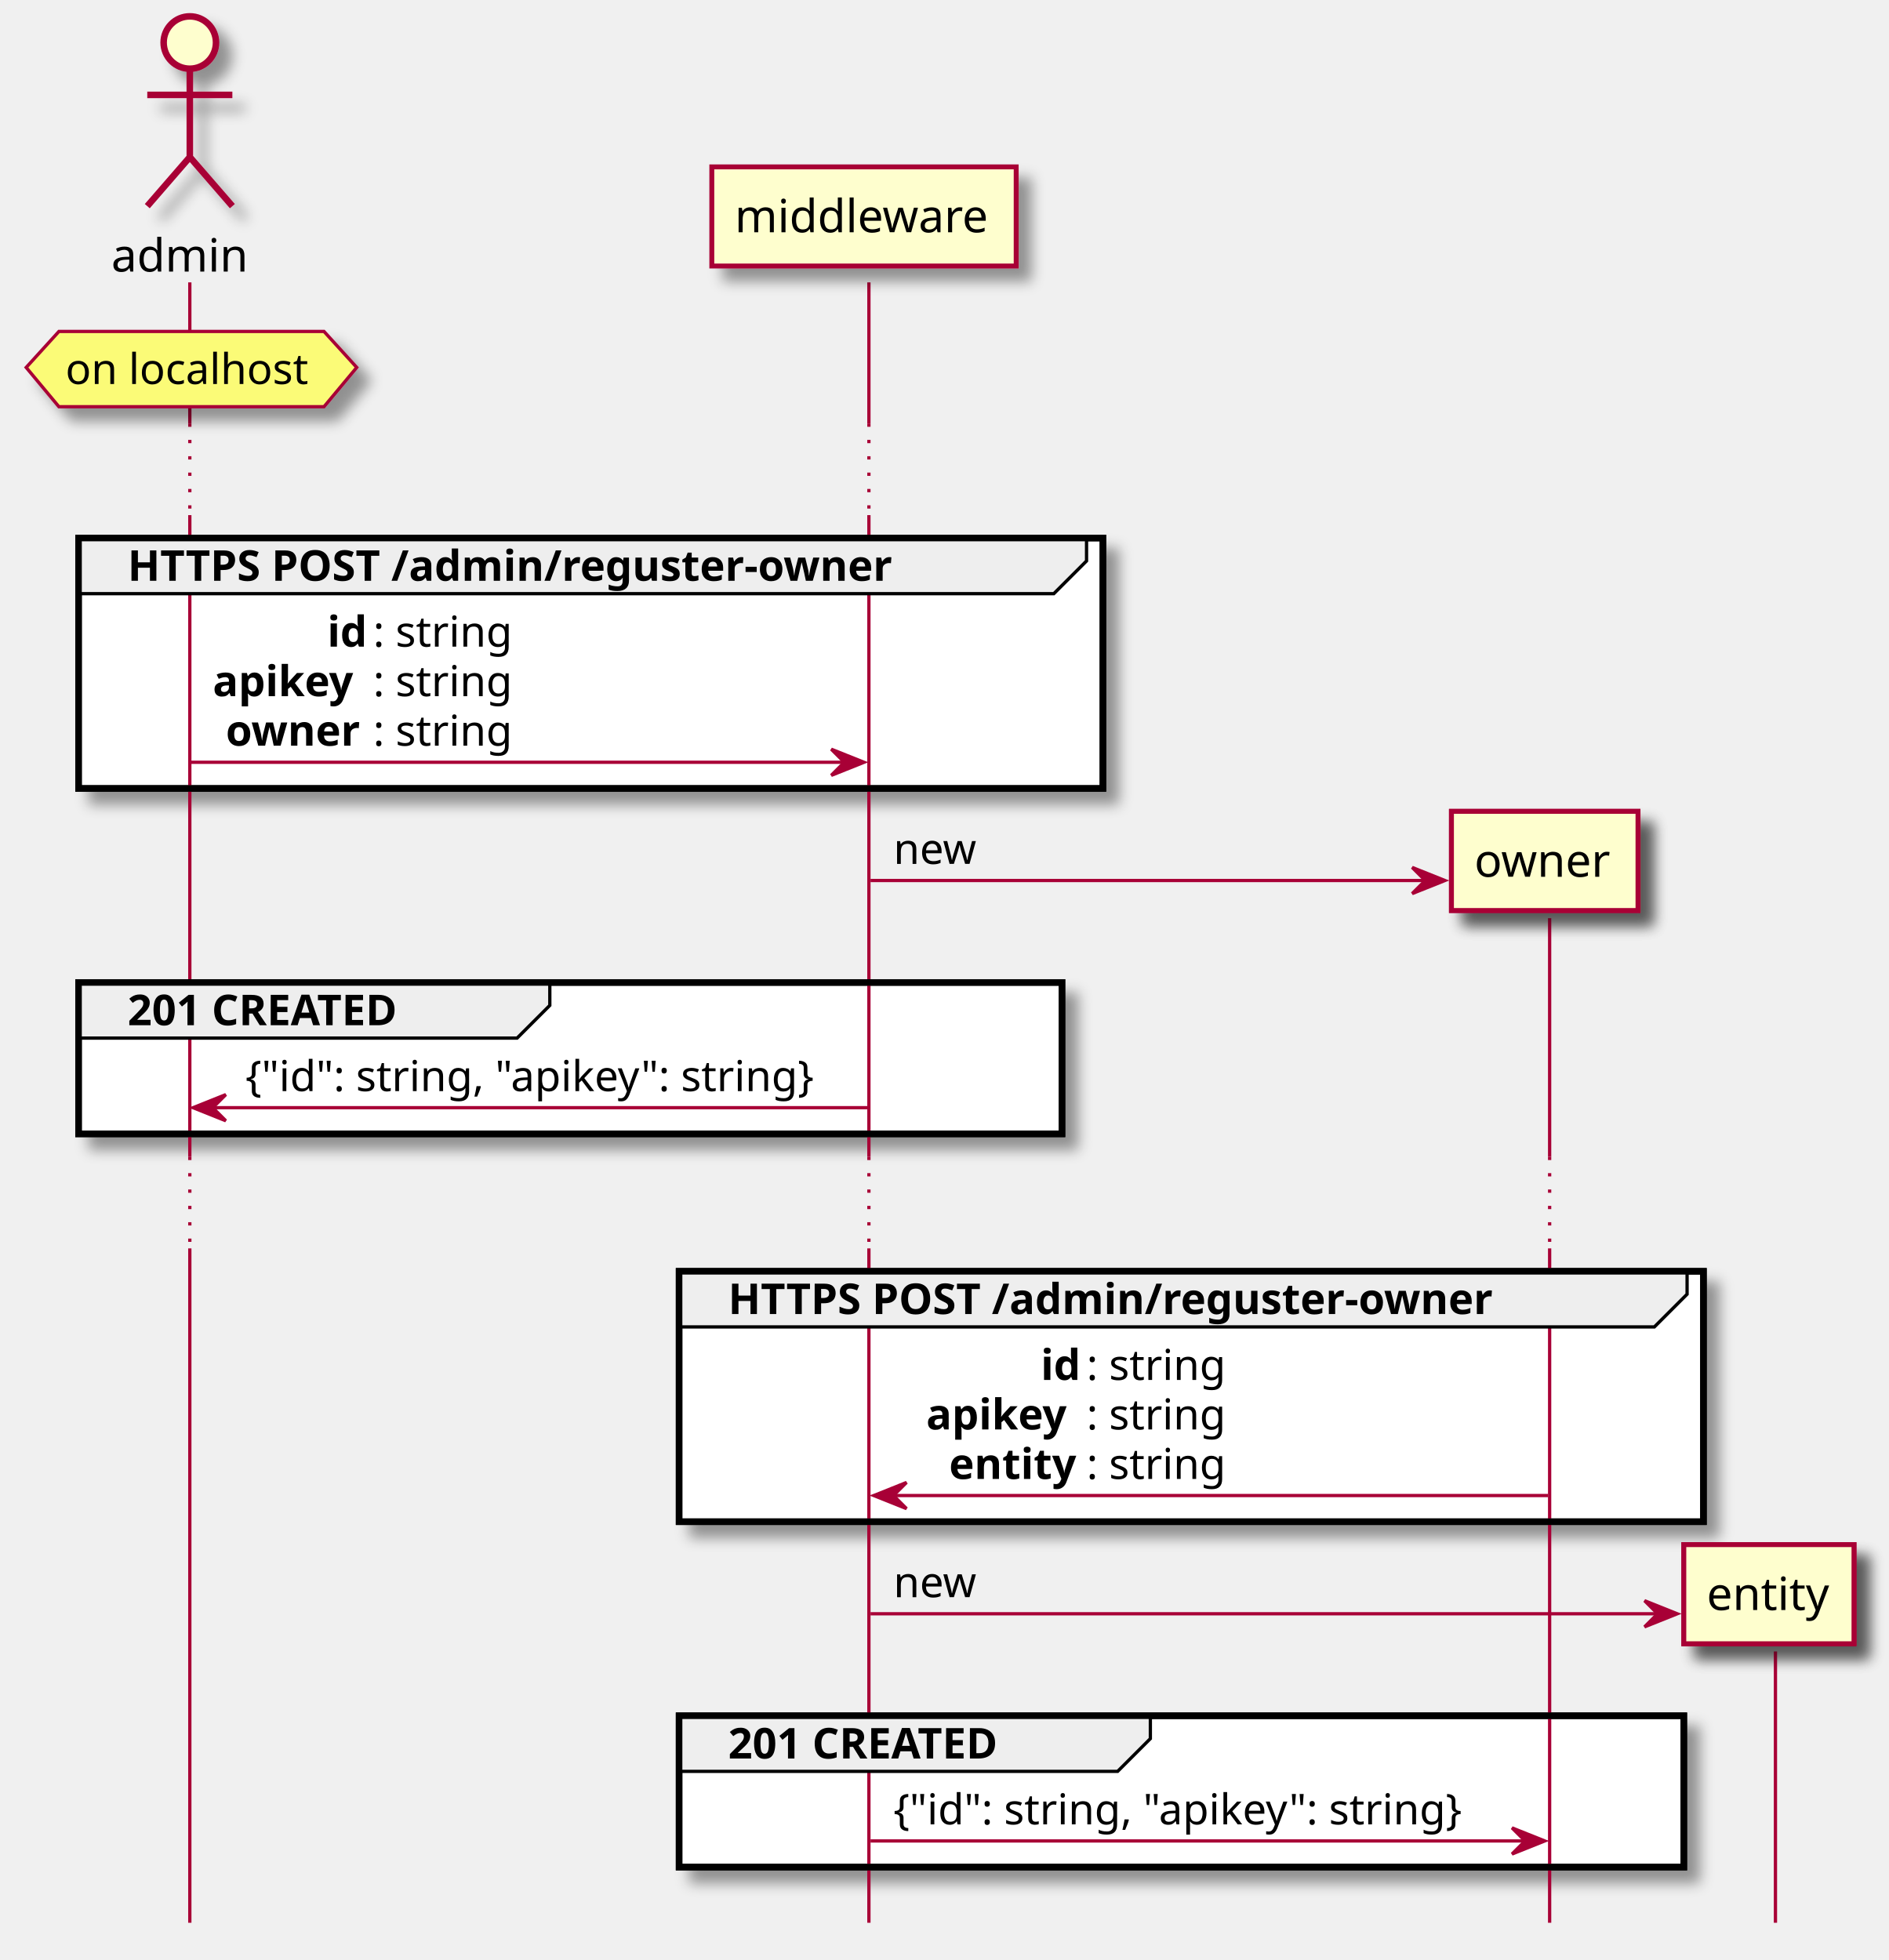
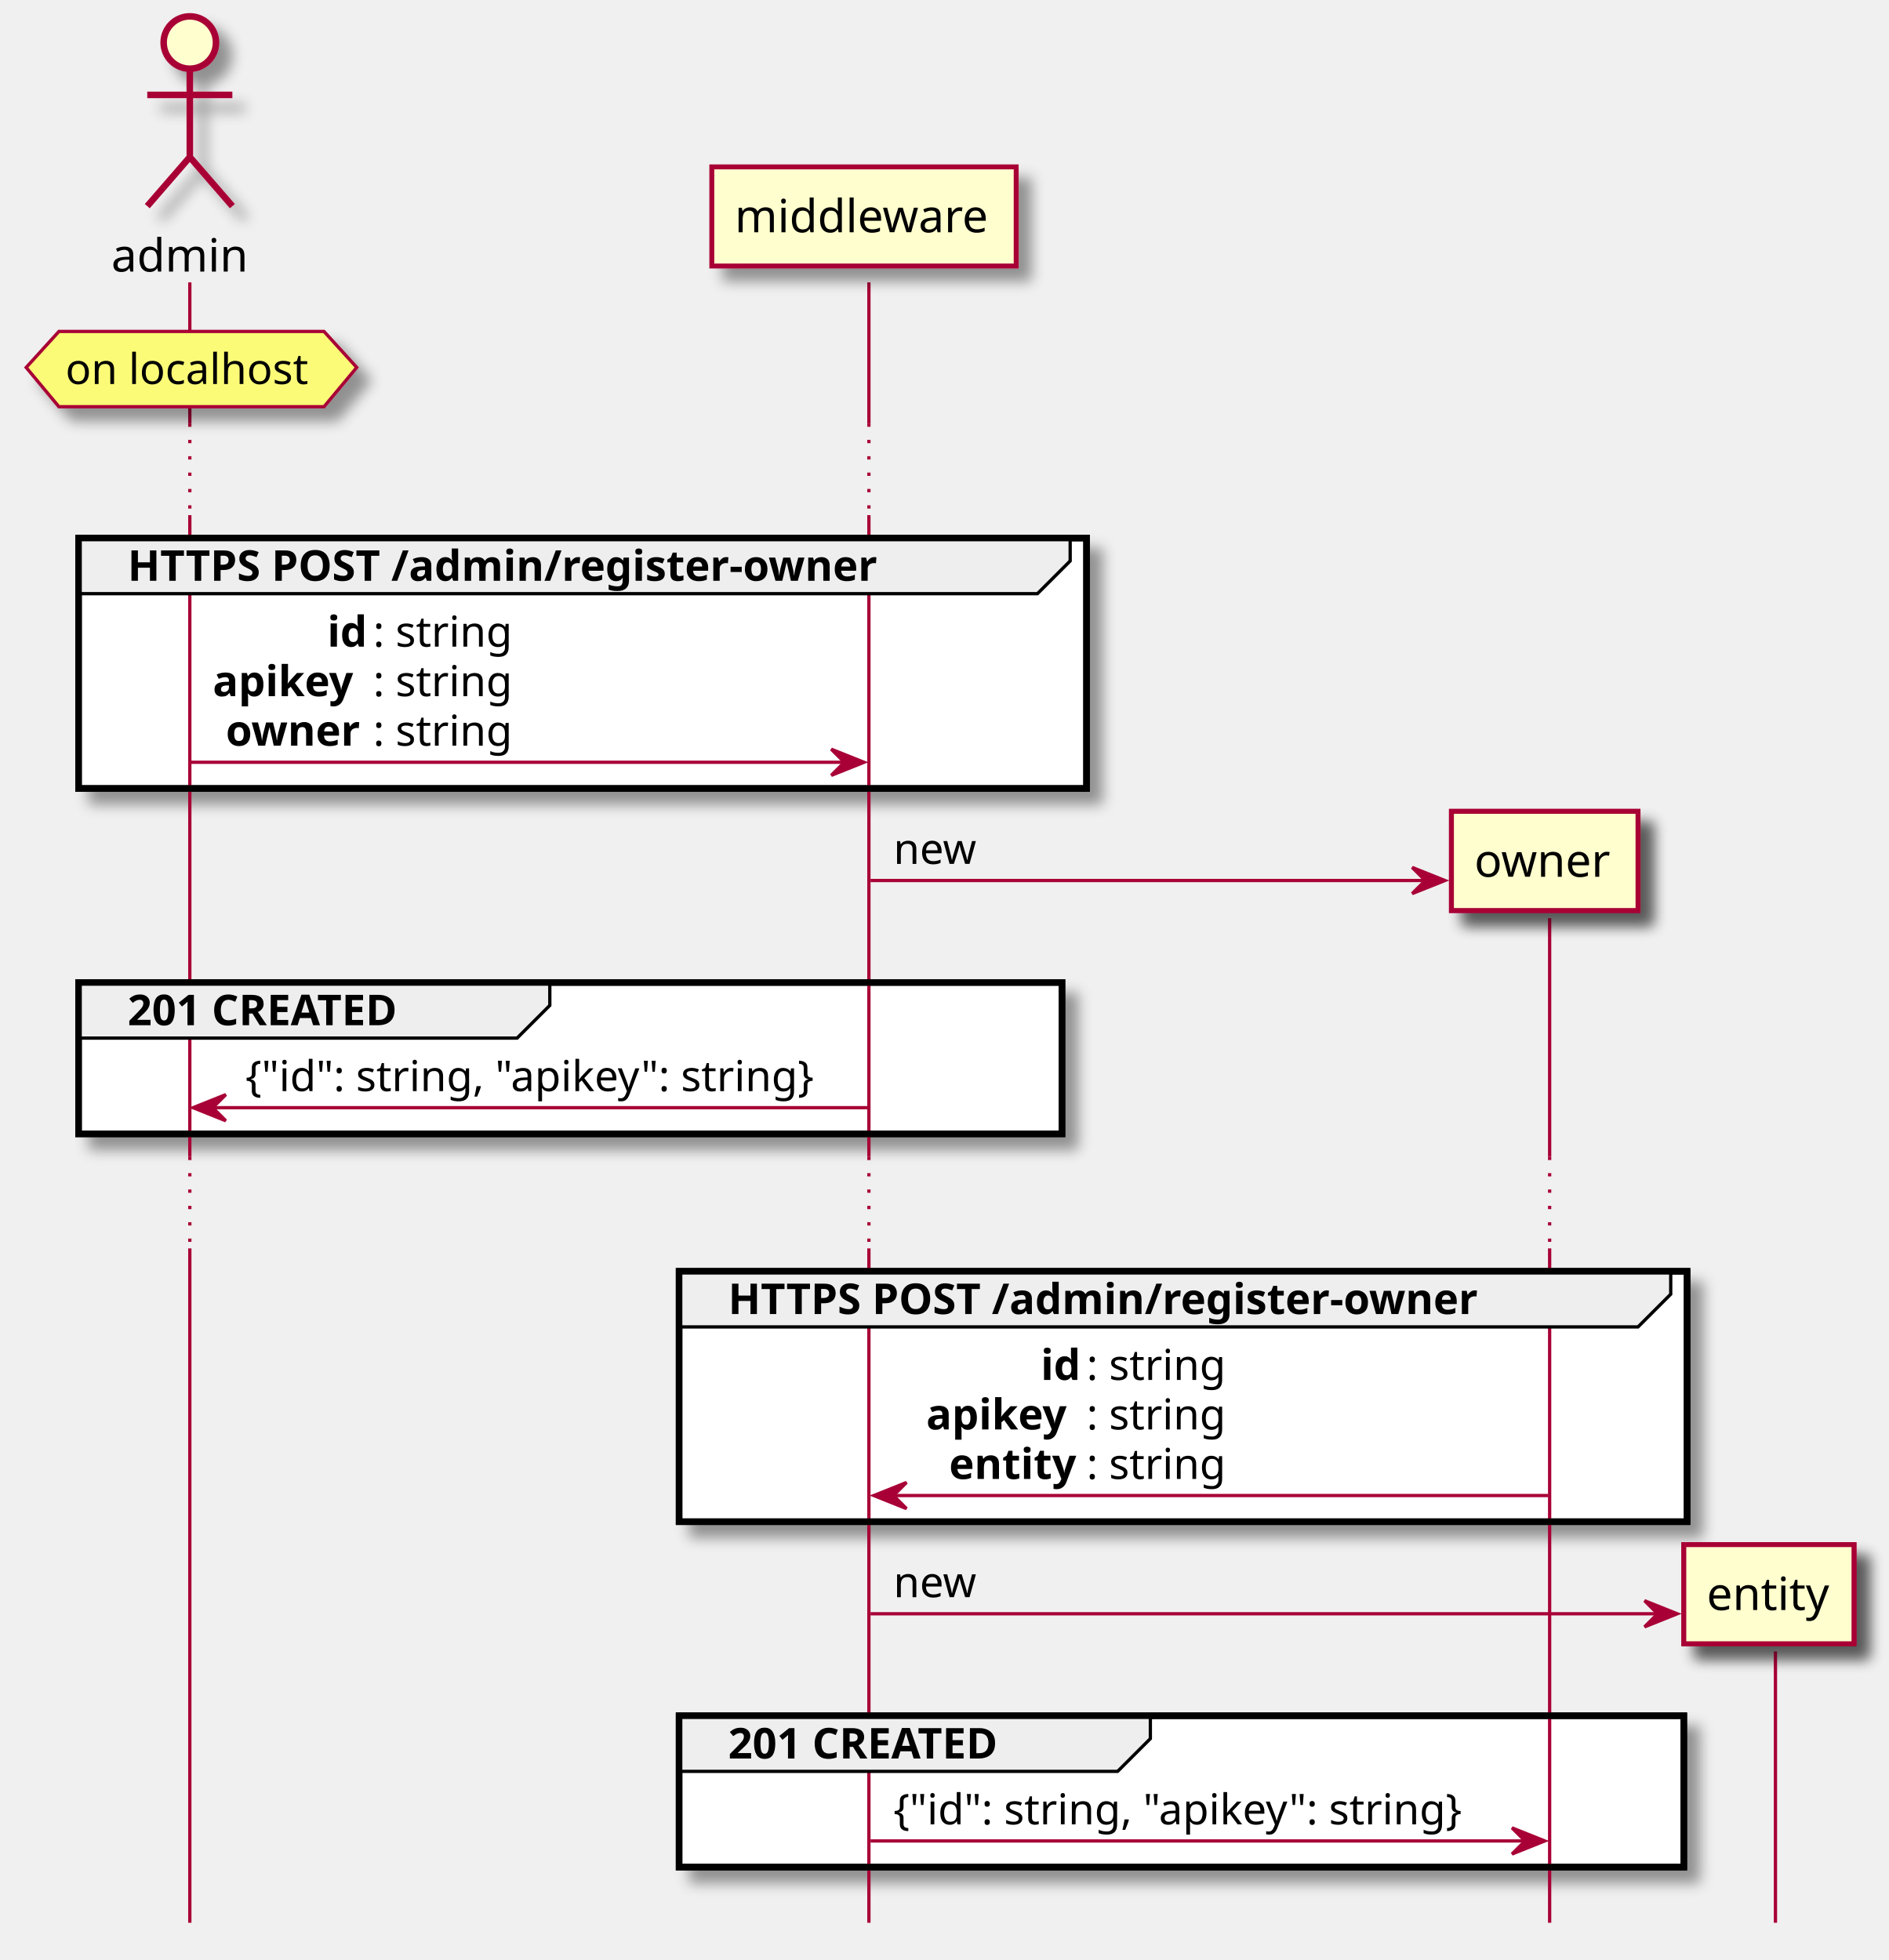
<svg xmlns="http://www.w3.org/2000/svg" contentScriptType="application/ecmascript" contentStyleType="text/css" height="599px" preserveAspectRatio="none" style="width:577px;height:599px;" version="1.1" viewBox="0 0 577 599" width="577px" zoomAndPan="magnify">
  <defs>
-     <filter height="300%" id="fbihni85h4q0l" width="300%" x="-1" y="-1">
+     <filter height="300%" id="fe9o1pq049kyr" width="300%" x="-1" y="-1">
      <feGaussianBlur result="blurOut" stdDeviation="2.0" />
      <feColorMatrix in="blurOut" result="blurOut2" type="matrix" values="0 0 0 0 0 0 0 0 0 0 0 0 0 0 0 0 0 0 .4 0" />
      <feOffset dx="4.0" dy="4.0" in="blurOut2" result="blurOut3" />
      <feBlend in="SourceGraphic" in2="blurOut3" mode="normal" />
    </filter>
  </defs>
  <g>
-     <rect fill="#FFFFFF" filter="url(#fbihni85h4q0l)" height="76.531" style="stroke: #000000; stroke-width: 2.0;" width="313" x="24" y="164.43" />
-     <rect fill="#FEFECE" filter="url(#fbihni85h4q0l)" height="30.297" style="stroke: #A80036; stroke-width: 1.5;" width="57" x="443.5" y="247.961" />
+     <rect fill="#FFFFFF" filter="url(#fe9o1pq049kyr)" height="76.531" style="stroke: #000000; stroke-width: 2.0;" width="308" x="24" y="164.43" />
+     <rect fill="#FEFECE" filter="url(#fe9o1pq049kyr)" height="30.297" style="stroke: #A80036; stroke-width: 1.5;" width="57" x="443.5" y="247.961" />
    <text fill="#000000" font-family="sans-serif" font-size="14" lengthAdjust="spacingAndGlyphs" textLength="43" x="450.5" y="267.956">owner</text>
-     <rect fill="#FFFFFF" filter="url(#fbihni85h4q0l)" height="46.266" style="stroke: #000000; stroke-width: 2.0;" width="300.5" x="24" y="300.258" />
-     <rect fill="#FFFFFF" filter="url(#fbihni85h4q0l)" height="76.531" style="stroke: #000000; stroke-width: 2.0;" width="313" x="207.5" y="388.523" />
-     <rect fill="#FEFECE" filter="url(#fbihni85h4q0l)" height="30.297" style="stroke: #A80036; stroke-width: 1.5;" width="52" x="514.5" y="472.055" />
+     <rect fill="#FFFFFF" filter="url(#fe9o1pq049kyr)" height="46.266" style="stroke: #000000; stroke-width: 2.0;" width="300.5" x="24" y="300.258" />
+     <rect fill="#FFFFFF" filter="url(#fe9o1pq049kyr)" height="76.531" style="stroke: #000000; stroke-width: 2.0;" width="308" x="207.5" y="388.523" />
+     <rect fill="#FEFECE" filter="url(#fe9o1pq049kyr)" height="30.297" style="stroke: #A80036; stroke-width: 1.5;" width="52" x="514.5" y="472.055" />
    <text fill="#000000" font-family="sans-serif" font-size="14" lengthAdjust="spacingAndGlyphs" textLength="38" x="521.5" y="492.05">entity</text>
-     <rect fill="#FFFFFF" filter="url(#fbihni85h4q0l)" height="46.266" style="stroke: #000000; stroke-width: 2.0;" width="307" x="207.5" y="524.352" />
+     <rect fill="#FFFFFF" filter="url(#fe9o1pq049kyr)" height="46.266" style="stroke: #000000; stroke-width: 2.0;" width="307" x="207.5" y="524.352" />
    <line style="stroke: #A80036; stroke-width: 1.0;" x1="58" x2="58" y1="86.297" y2="129.43" />
    <line style="stroke: #A80036; stroke-width: 1.0; stroke-dasharray: 1.0,4.0;" x1="58" x2="58" y1="129.43" y2="157.43" />
    <line style="stroke: #A80036; stroke-width: 1.0;" x1="58" x2="58" y1="157.43" y2="353.523" />
    <line style="stroke: #A80036; stroke-width: 1.0; stroke-dasharray: 1.0,4.0;" x1="58" x2="58" y1="353.523" y2="381.523" />
    <line style="stroke: #A80036; stroke-width: 1.0;" x1="58" x2="58" y1="381.523" y2="587.617" />
    <line style="stroke: #A80036; stroke-width: 1.0;" x1="265.5" x2="265.5" y1="86.297" y2="129.43" />
    <line style="stroke: #A80036; stroke-width: 1.0; stroke-dasharray: 1.0,4.0;" x1="265.5" x2="265.5" y1="129.43" y2="157.43" />
    <line style="stroke: #A80036; stroke-width: 1.0;" x1="265.5" x2="265.5" y1="157.43" y2="353.523" />
    <line style="stroke: #A80036; stroke-width: 1.0; stroke-dasharray: 1.0,4.0;" x1="265.5" x2="265.5" y1="353.523" y2="381.523" />
    <line style="stroke: #A80036; stroke-width: 1.0;" x1="265.5" x2="265.5" y1="381.523" y2="587.617" />
    <line style="stroke: #A80036; stroke-width: 1.0;" x1="473.5" x2="473.5" y1="280.609" y2="353.523" />
    <line style="stroke: #A80036; stroke-width: 1.0; stroke-dasharray: 1.0,4.0;" x1="473.5" x2="473.5" y1="353.523" y2="381.523" />
    <line style="stroke: #A80036; stroke-width: 1.0;" x1="473.5" x2="473.5" y1="381.523" y2="587.617" />
    <line style="stroke: #A80036; stroke-width: 1.0;" x1="542.5" x2="542.5" y1="504.703" y2="587.617" />
    <text fill="#000000" font-family="sans-serif" font-size="14" lengthAdjust="spacingAndGlyphs" textLength="42" x="34" y="82.995">admin</text>
-     <ellipse cx="58" cy="13" fill="#FEFECE" filter="url(#fbihni85h4q0l)" rx="8" ry="8" style="stroke: #A80036; stroke-width: 2.0;" />
-     <path d="M58,21 L58,48 M45,29 L71,29 M58,48 L45,63 M58,48 L71,63 " fill="none" filter="url(#fbihni85h4q0l)" style="stroke: #A80036; stroke-width: 2.0;" />
-     <rect fill="#FEFECE" filter="url(#fbihni85h4q0l)" height="30.297" style="stroke: #A80036; stroke-width: 1.5;" width="93" x="217.5" y="51" />
+     <ellipse cx="58" cy="13" fill="#FEFECE" filter="url(#fe9o1pq049kyr)" rx="8" ry="8" style="stroke: #A80036; stroke-width: 2.0;" />
+     <path d="M58,21 L58,48 M45,29 L71,29 M58,48 L45,63 M58,48 L71,63 " fill="none" filter="url(#fe9o1pq049kyr)" style="stroke: #A80036; stroke-width: 2.0;" />
+     <rect fill="#FEFECE" filter="url(#fe9o1pq049kyr)" height="30.297" style="stroke: #A80036; stroke-width: 1.5;" width="93" x="217.5" y="51" />
    <text fill="#000000" font-family="sans-serif" font-size="14" lengthAdjust="spacingAndGlyphs" textLength="79" x="224.5" y="70.995">middleware</text>
-     <polygon fill="#FBFB77" filter="url(#fbihni85h4q0l)" points="18,101.297,99,101.297,109,112.297,99,124.297,18,124.297,8,112.297,18,101.297" style="stroke: #A80036; stroke-width: 1.0;" />
+     <polygon fill="#FBFB77" filter="url(#fe9o1pq049kyr)" points="18,101.297,99,101.297,109,112.297,99,124.297,18,124.297,8,112.297,18,101.297" style="stroke: #A80036; stroke-width: 1.0;" />
    <text fill="#000000" font-family="sans-serif" font-size="13" lengthAdjust="spacingAndGlyphs" textLength="77" x="20" y="117.364">on localhost</text>
-     <path d="M24,164.43 L332,164.43 L332,171.43 L322,181.43 L24,181.43 L24,164.43 " fill="#EEEEEE" style="stroke: #000000; stroke-width: 1.0;" />
-     <rect fill="none" height="76.531" style="stroke: #000000; stroke-width: 2.0;" width="313" x="24" y="164.43" />
-     <text fill="#000000" font-family="sans-serif" font-size="13" font-weight="bold" lengthAdjust="spacingAndGlyphs" textLength="263" x="39" y="177.497">HTTPS POST /admin/reguster-owner</text>
+     <path d="M24,164.43 L327,164.43 L327,171.43 L317,181.43 L24,181.43 L24,164.43 " fill="#EEEEEE" style="stroke: #000000; stroke-width: 1.0;" />
+     <rect fill="none" height="76.531" style="stroke: #000000; stroke-width: 2.0;" width="308" x="24" y="164.43" />
+     <text fill="#000000" font-family="sans-serif" font-size="13" font-weight="bold" lengthAdjust="spacingAndGlyphs" textLength="258" x="39" y="177.497">HTTPS POST /admin/register-owner</text>
    <polygon fill="#A80036" points="254,228.961,264,232.961,254,236.961,258,232.961" style="stroke: #A80036; stroke-width: 1.0;" />
    <line style="stroke: #A80036; stroke-width: 1.0;" x1="58" x2="260" y1="232.961" y2="232.961" />
    <text fill="#000000" font-family="sans-serif" font-size="13" font-weight="bold" lengthAdjust="spacingAndGlyphs" textLength="14" x="100" y="197.629">id</text>
    <text fill="#000000" font-family="sans-serif" font-size="13" lengthAdjust="spacingAndGlyphs" textLength="44" x="114" y="197.629">: string</text>
    <text fill="#000000" font-family="sans-serif" font-size="13" font-weight="bold" lengthAdjust="spacingAndGlyphs" textLength="49" x="65" y="212.762">apikey</text>
    <text fill="#000000" font-family="sans-serif" font-size="13" lengthAdjust="spacingAndGlyphs" textLength="44" x="114" y="212.762">: string</text>
    <text fill="#000000" font-family="sans-serif" font-size="13" font-weight="bold" lengthAdjust="spacingAndGlyphs" textLength="45" x="69" y="227.895">owner</text>
    <text fill="#000000" font-family="sans-serif" font-size="13" lengthAdjust="spacingAndGlyphs" textLength="44" x="114" y="227.895">: string</text>
    <polygon fill="#A80036" points="431.5,265.094,441.5,269.094,431.5,273.094,435.5,269.094" style="stroke: #A80036; stroke-width: 1.0;" />
    <line style="stroke: #A80036; stroke-width: 1.0;" x1="266" x2="437.5" y1="269.094" y2="269.094" />
    <text fill="#000000" font-family="sans-serif" font-size="13" lengthAdjust="spacingAndGlyphs" textLength="25" x="273" y="264.028">new</text>
-     <rect fill="#FEFECE" filter="url(#fbihni85h4q0l)" height="30.297" style="stroke: #A80036; stroke-width: 1.5;" width="57" x="443.5" y="247.961" />
+     <rect fill="#FEFECE" filter="url(#fe9o1pq049kyr)" height="30.297" style="stroke: #A80036; stroke-width: 1.5;" width="57" x="443.5" y="247.961" />
    <text fill="#000000" font-family="sans-serif" font-size="14" lengthAdjust="spacingAndGlyphs" textLength="43" x="450.5" y="267.956">owner</text>
    <path d="M24,300.258 L168,300.258 L168,307.258 L158,317.258 L24,317.258 L24,300.258 " fill="#EEEEEE" style="stroke: #000000; stroke-width: 1.0;" />
    <rect fill="none" height="46.266" style="stroke: #000000; stroke-width: 2.0;" width="300.5" x="24" y="300.258" />
    <text fill="#000000" font-family="sans-serif" font-size="13" font-weight="bold" lengthAdjust="spacingAndGlyphs" textLength="99" x="39" y="313.325">201 CREATED</text>
    <polygon fill="#A80036" points="69,334.523,59,338.523,69,342.523,65,338.523" style="stroke: #A80036; stroke-width: 1.0;" />
    <line style="stroke: #A80036; stroke-width: 1.0;" x1="63" x2="265" y1="338.523" y2="338.523" />
    <text fill="#000000" font-family="sans-serif" font-size="13" lengthAdjust="spacingAndGlyphs" textLength="184" x="75" y="333.457">{"id": string, "apikey": string}</text>
-     <path d="M207.5,388.523 L515.5,388.523 L515.5,395.523 L505.5,405.523 L207.5,405.523 L207.5,388.523 " fill="#EEEEEE" style="stroke: #000000; stroke-width: 1.0;" />
-     <rect fill="none" height="76.531" style="stroke: #000000; stroke-width: 2.0;" width="313" x="207.5" y="388.523" />
-     <text fill="#000000" font-family="sans-serif" font-size="13" font-weight="bold" lengthAdjust="spacingAndGlyphs" textLength="263" x="222.5" y="401.59">HTTPS POST /admin/reguster-owner</text>
+     <path d="M207.5,388.523 L510.5,388.523 L510.5,395.523 L500.5,405.523 L207.5,405.523 L207.5,388.523 " fill="#EEEEEE" style="stroke: #000000; stroke-width: 1.0;" />
+     <rect fill="none" height="76.531" style="stroke: #000000; stroke-width: 2.0;" width="308" x="207.5" y="388.523" />
+     <text fill="#000000" font-family="sans-serif" font-size="13" font-weight="bold" lengthAdjust="spacingAndGlyphs" textLength="258" x="222.5" y="401.59">HTTPS POST /admin/register-owner</text>
    <polygon fill="#A80036" points="277,453.055,267,457.055,277,461.055,273,457.055" style="stroke: #A80036; stroke-width: 1.0;" />
    <line style="stroke: #A80036; stroke-width: 1.0;" x1="271" x2="473" y1="457.055" y2="457.055" />
    <text fill="#000000" font-family="sans-serif" font-size="13" font-weight="bold" lengthAdjust="spacingAndGlyphs" textLength="14" x="318" y="421.723">id</text>
    <text fill="#000000" font-family="sans-serif" font-size="13" lengthAdjust="spacingAndGlyphs" textLength="44" x="332" y="421.723">: string</text>
    <text fill="#000000" font-family="sans-serif" font-size="13" font-weight="bold" lengthAdjust="spacingAndGlyphs" textLength="49" x="283" y="436.856">apikey</text>
    <text fill="#000000" font-family="sans-serif" font-size="13" lengthAdjust="spacingAndGlyphs" textLength="44" x="332" y="436.856">: string</text>
    <text fill="#000000" font-family="sans-serif" font-size="13" font-weight="bold" lengthAdjust="spacingAndGlyphs" textLength="42" x="290" y="451.989">entity</text>
    <text fill="#000000" font-family="sans-serif" font-size="13" lengthAdjust="spacingAndGlyphs" textLength="44" x="332" y="451.989">: string</text>
    <polygon fill="#A80036" points="502.5,489.188,512.5,493.188,502.5,497.188,506.5,493.188" style="stroke: #A80036; stroke-width: 1.0;" />
    <line style="stroke: #A80036; stroke-width: 1.0;" x1="266" x2="508.5" y1="493.188" y2="493.188" />
    <text fill="#000000" font-family="sans-serif" font-size="13" lengthAdjust="spacingAndGlyphs" textLength="25" x="273" y="488.122">new</text>
-     <rect fill="#FEFECE" filter="url(#fbihni85h4q0l)" height="30.297" style="stroke: #A80036; stroke-width: 1.5;" width="52" x="514.5" y="472.055" />
+     <rect fill="#FEFECE" filter="url(#fe9o1pq049kyr)" height="30.297" style="stroke: #A80036; stroke-width: 1.5;" width="52" x="514.5" y="472.055" />
    <text fill="#000000" font-family="sans-serif" font-size="14" lengthAdjust="spacingAndGlyphs" textLength="38" x="521.5" y="492.05">entity</text>
    <path d="M207.5,524.352 L351.5,524.352 L351.5,531.352 L341.5,541.352 L207.5,541.352 L207.5,524.352 " fill="#EEEEEE" style="stroke: #000000; stroke-width: 1.0;" />
    <rect fill="none" height="46.266" style="stroke: #000000; stroke-width: 2.0;" width="307" x="207.5" y="524.352" />
    <text fill="#000000" font-family="sans-serif" font-size="13" font-weight="bold" lengthAdjust="spacingAndGlyphs" textLength="99" x="222.5" y="537.418">201 CREATED</text>
    <polygon fill="#A80036" points="462,558.617,472,562.617,462,566.617,466,562.617" style="stroke: #A80036; stroke-width: 1.0;" />
    <line style="stroke: #A80036; stroke-width: 1.0;" x1="266" x2="468" y1="562.617" y2="562.617" />
    <text fill="#000000" font-family="sans-serif" font-size="13" lengthAdjust="spacingAndGlyphs" textLength="184" x="273" y="557.551">{"id": string, "apikey": string}</text>
  </g>
</svg>
